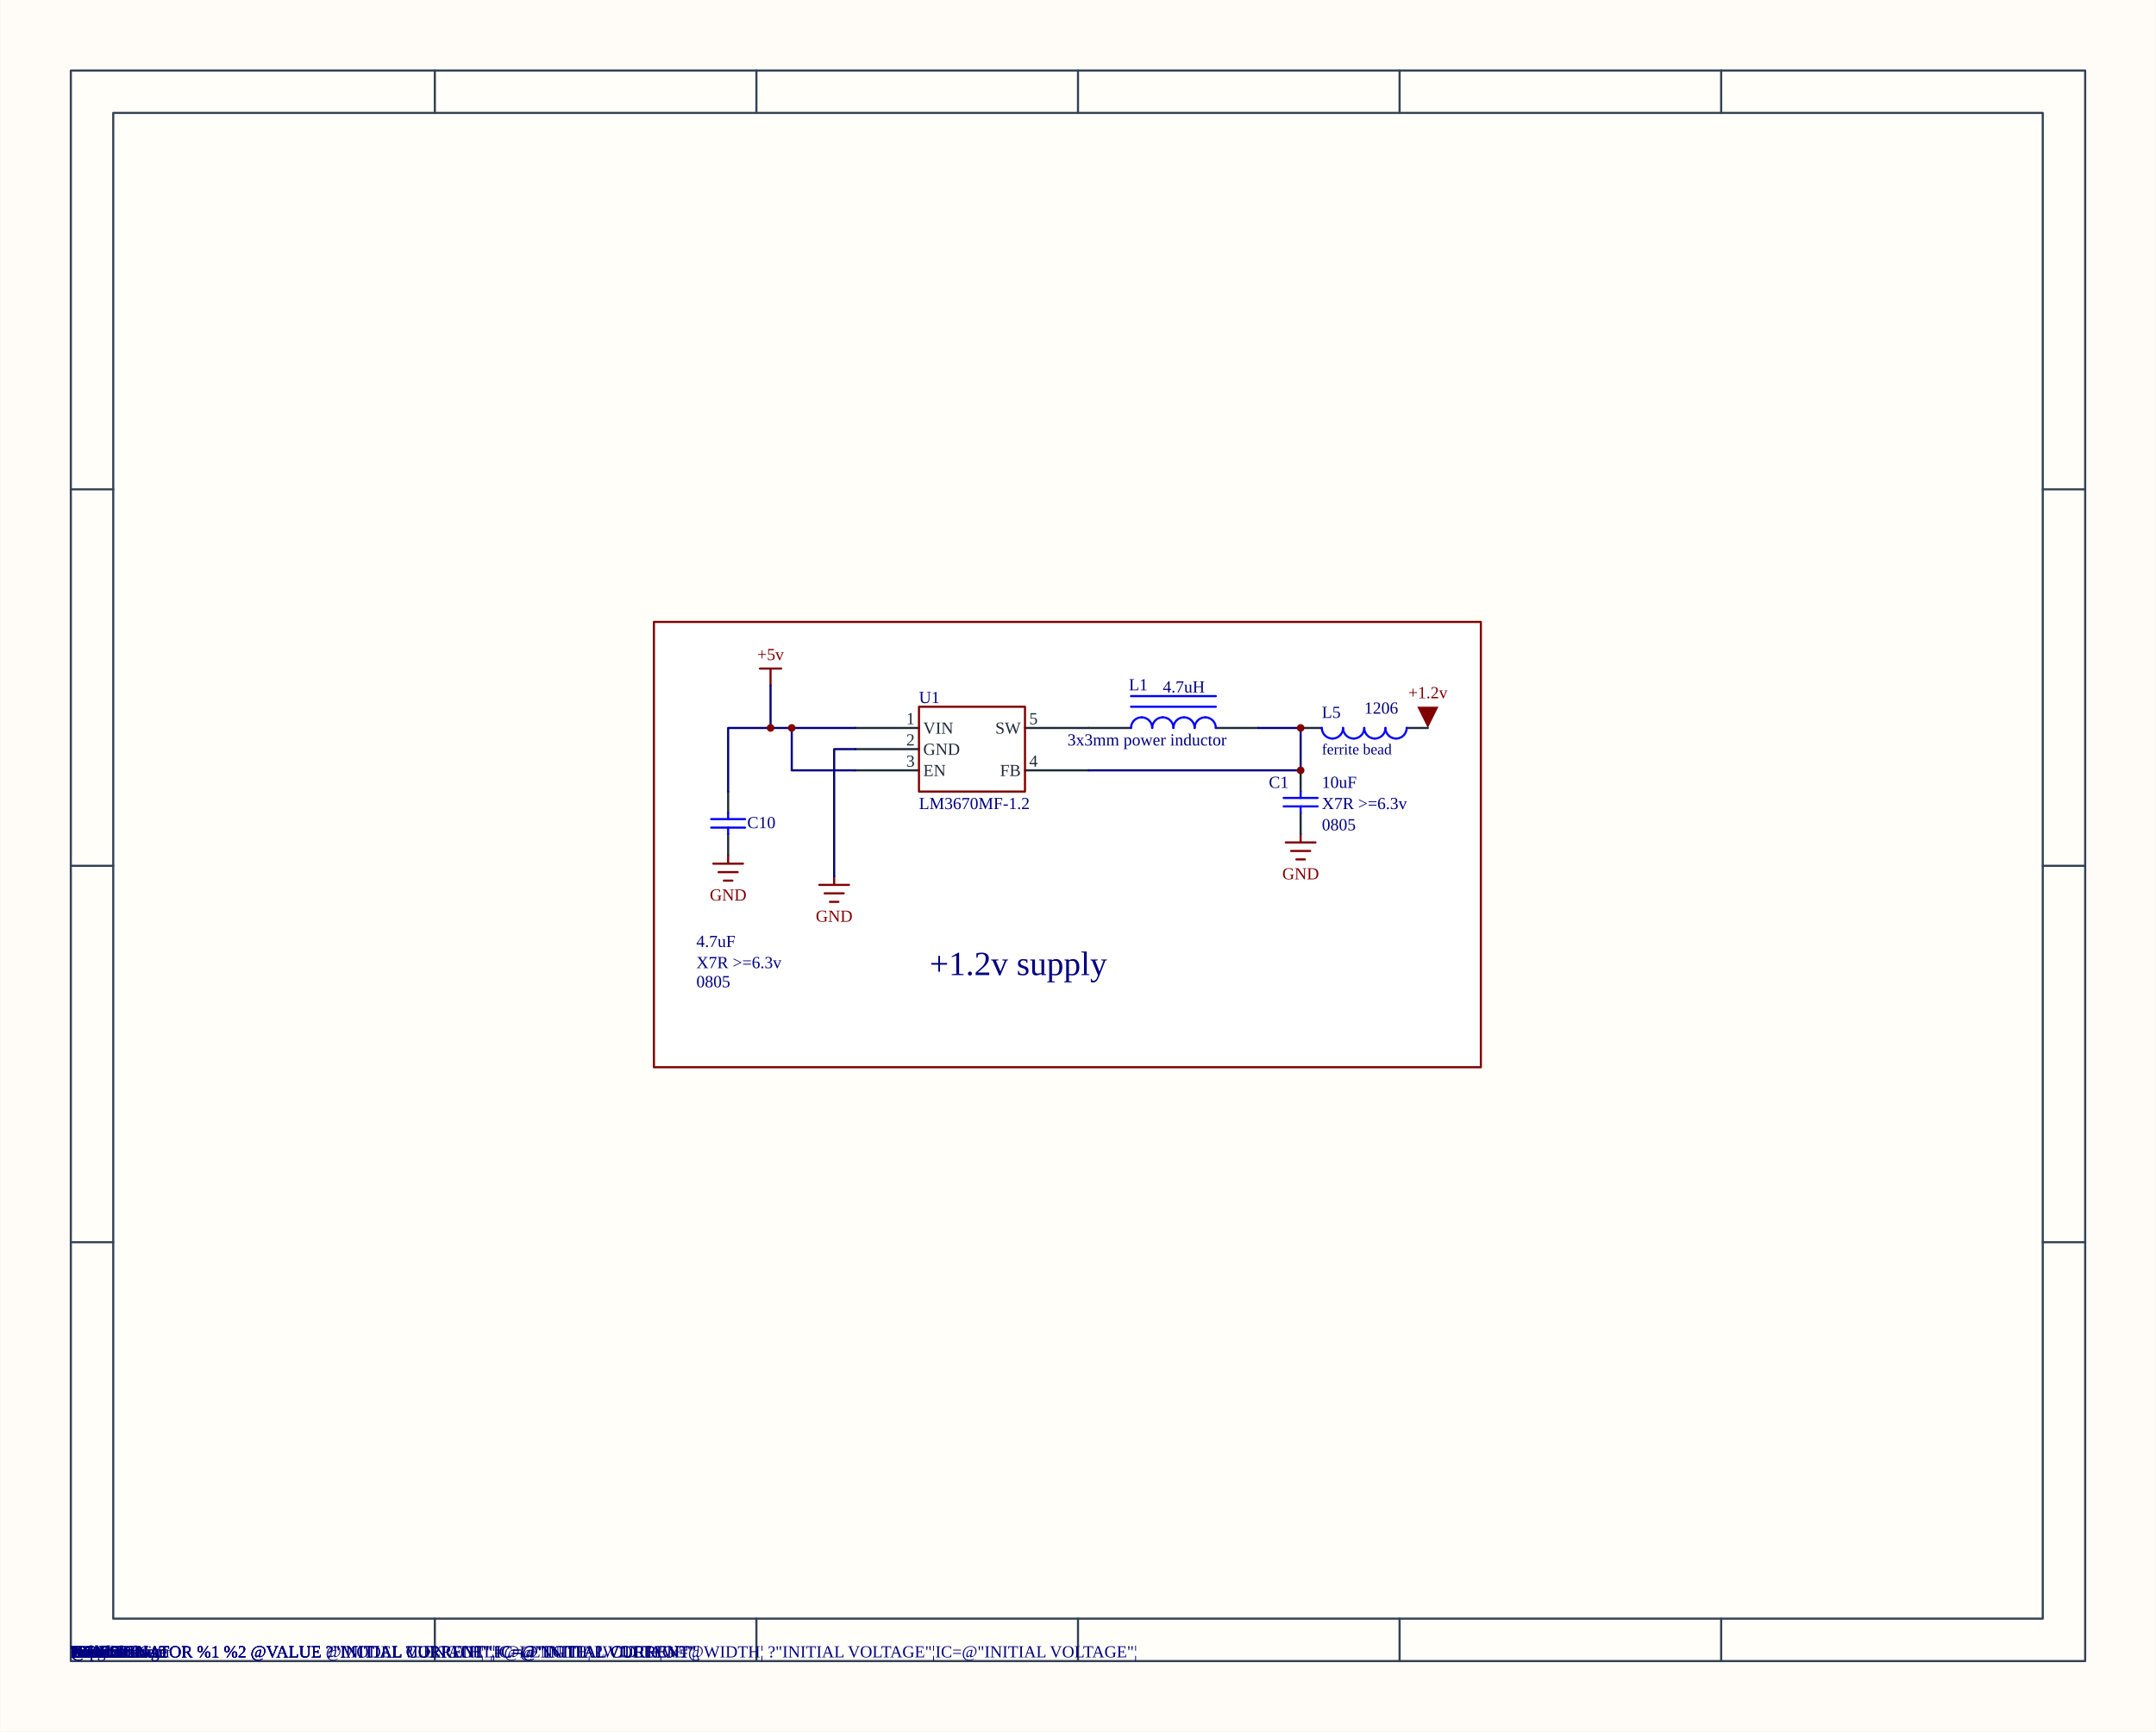
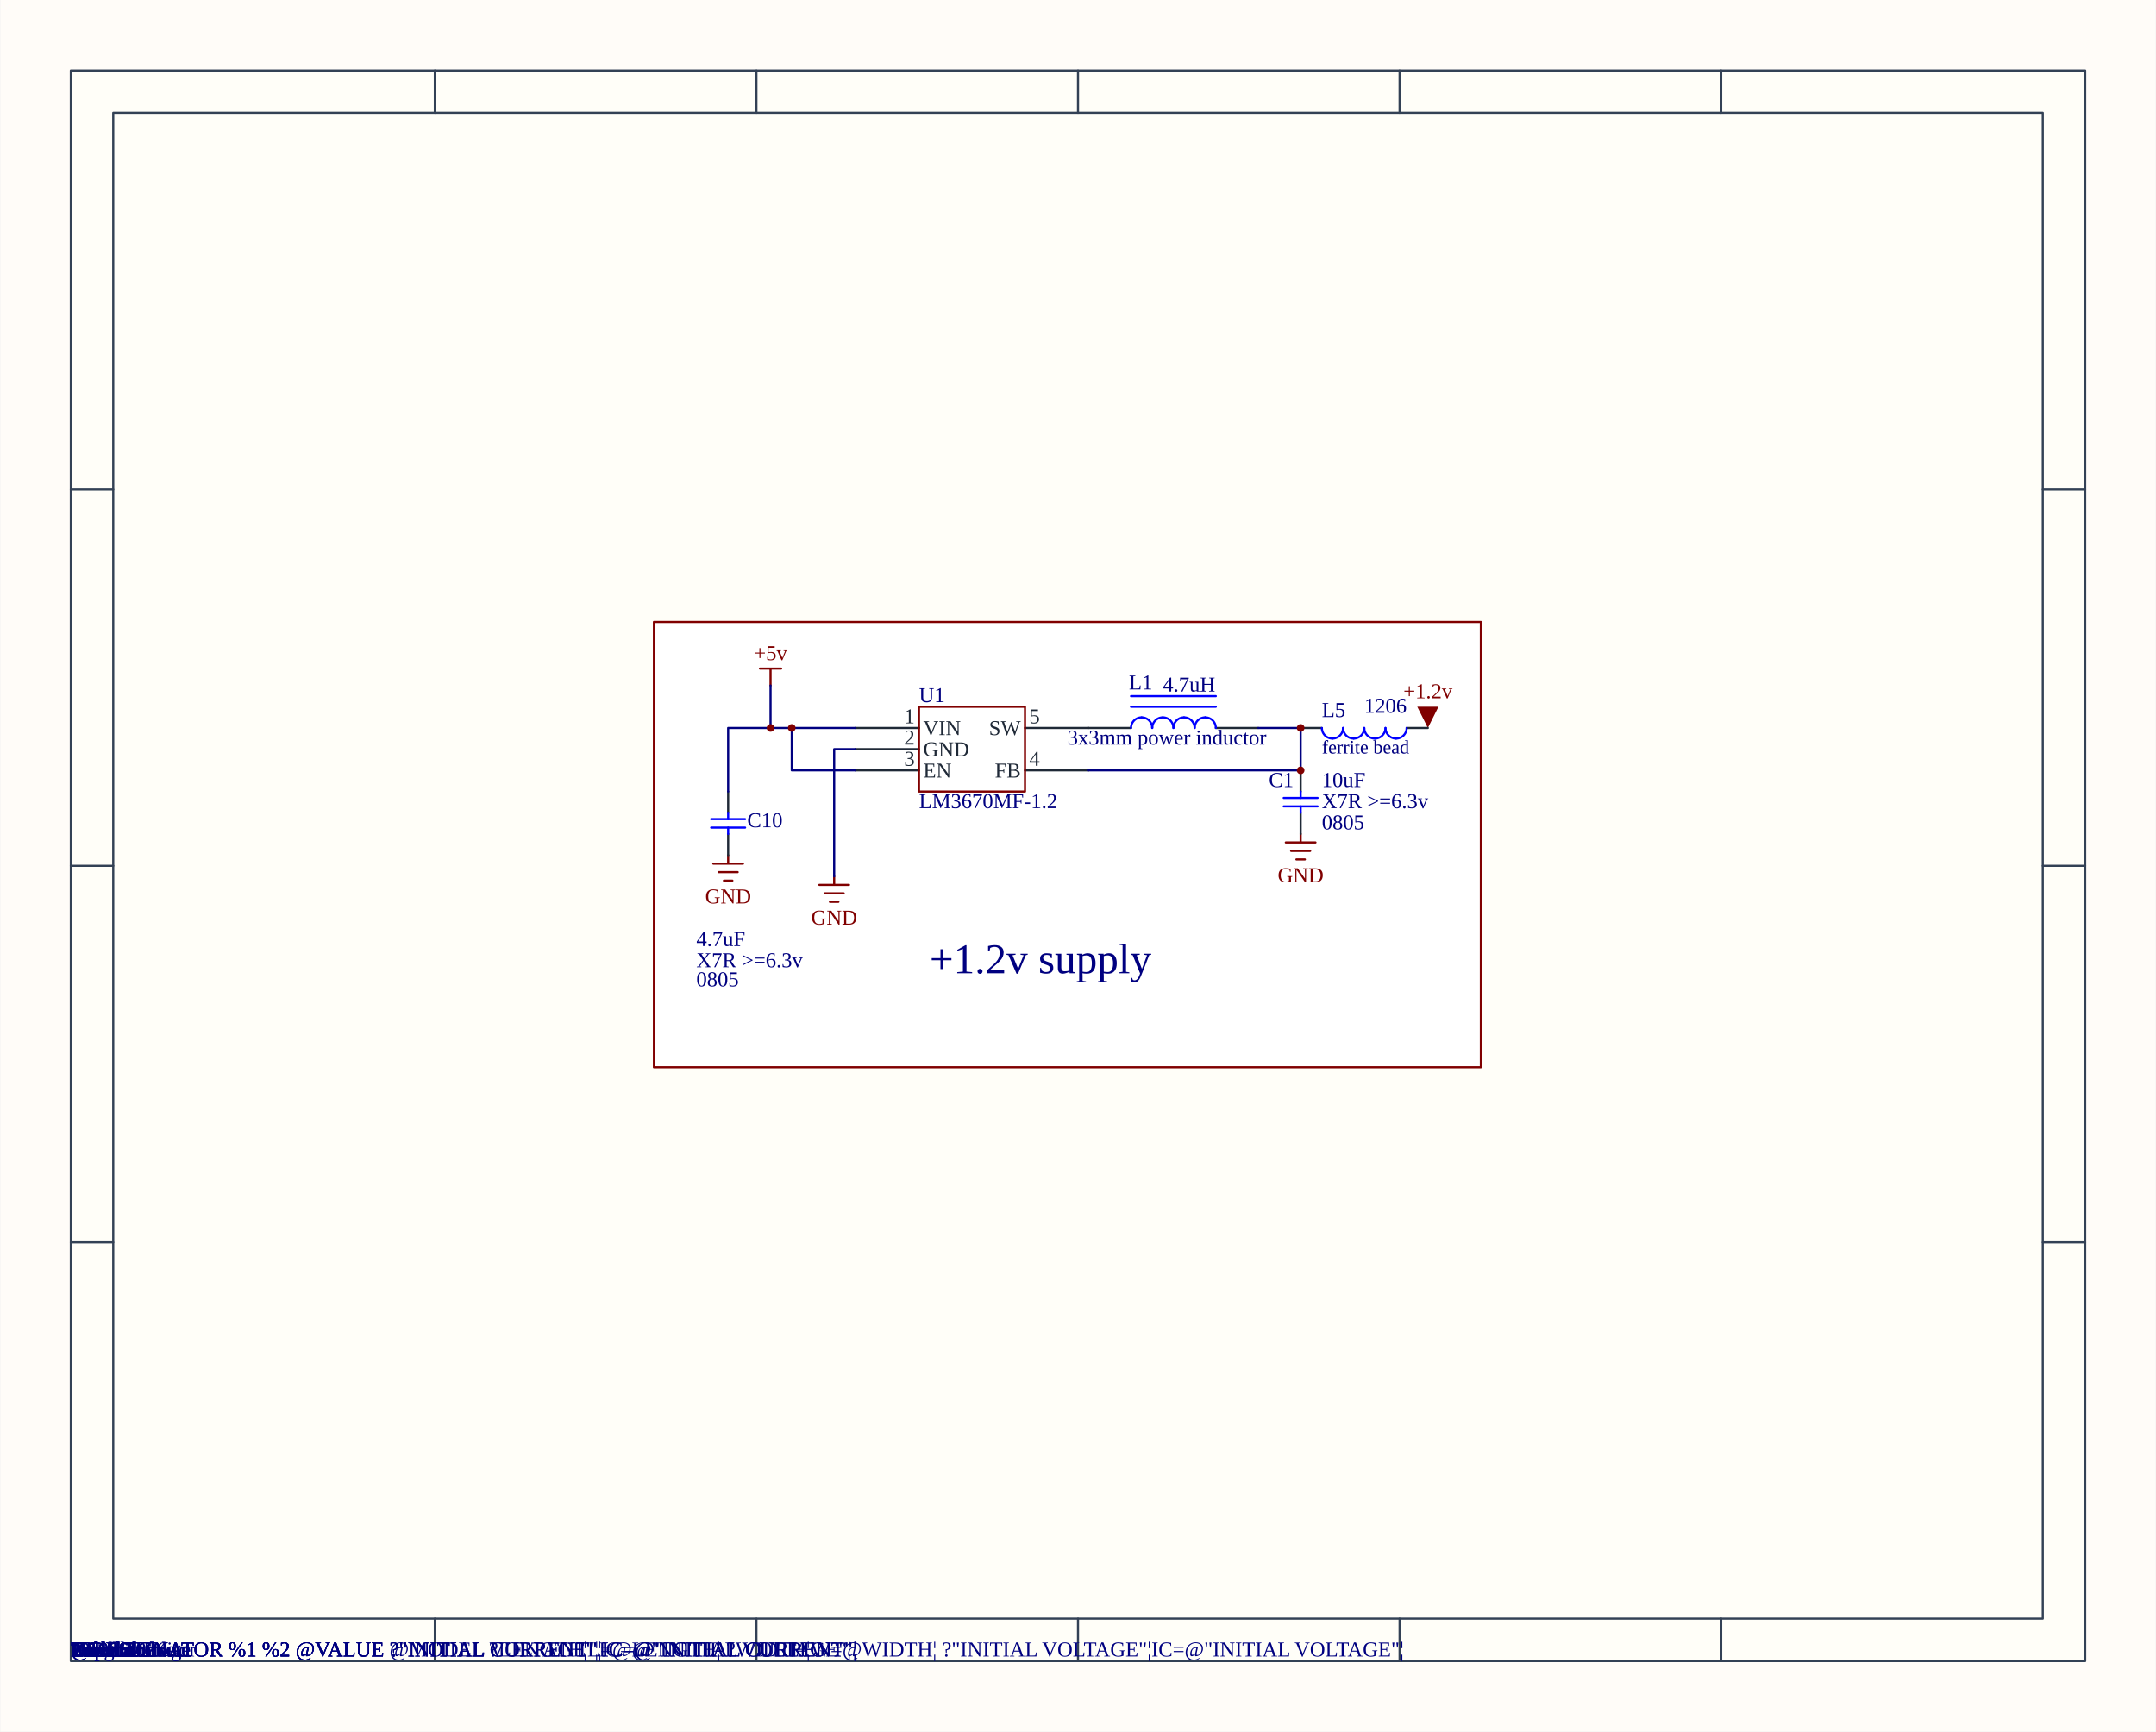
<svg xmlns="http://www.w3.org/2000/svg" width="1000" height="803" viewBox="0 0 1016.5 816.5" role="img" aria-label="Magnetic-core inductor schematic reproduction" class="altium-sheet" data-renderer="altiumts">
  <rect width="100%" height="100%" fill="#fffcf8" />
  <g stroke-linecap="round" stroke-linejoin="round">
    <defs>
      <clipPath id="altium-sheet-paper">
        <rect x="33.25" y="33.25" width="950" height="750" />
      </clipPath>
    </defs>
    <g data-record="SheetBorder" fill="#fffef8" stroke="#334155" stroke-width="1">
      <rect x="33.25" y="33.25" width="950" height="750" />
      <rect x="53.25" y="53.25" width="910" height="710" fill="none" />
      <path d="M 204.917 33.25 V 53.25 M 204.917 763.25 V 783.25" />
      <path d="M 356.583 33.25 V 53.25 M 356.583 763.25 V 783.25" />
      <path d="M 508.25 33.25 V 53.25 M 508.25 763.25 V 783.25" />
      <path d="M 659.917 33.25 V 53.25 M 659.917 763.25 V 783.25" />
      <path d="M 811.583 33.25 V 53.25 M 811.583 763.25 V 783.25" />
      <path d="M 33.25 230.75 H 53.25 M 963.25 230.75 H 983.25" />
      <path d="M 33.25 408.25 H 53.25 M 963.25 408.25 H 983.25" />
      <path d="M 33.25 585.75 H 53.25 M 963.25 585.75 H 983.25" />
    </g>
    <g data-sheet-content="true" clip-path="url(#altium-sheet-paper)">
      <rect data-record="14" x="308.25" y="293.25" width="390" height="210" rx="0" fill="#ffffff" stroke="#800000" stroke-width="1" />
      <g data-record="17">
        <path d="M 673.25 343.25 L 668.25 333.25 L 678.25 333.25 Z" fill="#800000" />
-         <text x="673.25" y="329.25" text-anchor="middle" dominant-baseline="auto" fill="#800000" font-family="Times New Roman" font-size="8" font-style="normal" font-weight="normal" text-decoration="none">+1.2v</text>
+         <text x="673.25" y="329.25" text-anchor="middle" dominant-baseline="auto" fill="#800000" font-family="Times New Roman" font-size="10" font-style="normal" font-weight="normal" text-decoration="none">+1.2v</text>
      </g>
      <g data-record="17">
        <path d="M 613.25 393.25 L 613.25 397.25 M 620.25 397.25 L 606.25 397.25 M 617.75 401.25 L 608.75 401.25 M 615.25 405.25 L 611.25 405.25" fill="none" stroke="#800000" stroke-width="1" />
-         <text x="613.25" y="409.25" text-anchor="middle" dominant-baseline="hanging" fill="#800000" font-family="Times New Roman" font-size="8" font-style="normal" font-weight="normal" text-decoration="none">GND</text>
+         <text x="613.25" y="409.25" text-anchor="middle" dominant-baseline="hanging" fill="#800000" font-family="Times New Roman" font-size="10" font-style="normal" font-weight="normal" text-decoration="none">GND</text>
      </g>
      <g data-record="17">
        <path d="M 393.25 413.25 L 393.25 417.25 M 400.25 417.25 L 386.25 417.25 M 397.75 421.25 L 388.75 421.25 M 395.25 425.25 L 391.25 425.25" fill="none" stroke="#800000" stroke-width="1" />
-         <text x="393.25" y="429.25" text-anchor="middle" dominant-baseline="hanging" fill="#800000" font-family="Times New Roman" font-size="8" font-style="normal" font-weight="normal" text-decoration="none">GND</text>
+         <text x="393.25" y="429.25" text-anchor="middle" dominant-baseline="hanging" fill="#800000" font-family="Times New Roman" font-size="10" font-style="normal" font-weight="normal" text-decoration="none">GND</text>
      </g>
      <g data-record="2">
        <line x1="433.25" y1="343.25" x2="403.25" y2="343.25" stroke="#1f2937" stroke-width="1" />
-         <text x="0" y="0" fill="#1f2937" font-family="Times New Roman" font-size="8" font-style="normal" font-weight="normal" text-decoration="none" text-anchor="end" dominant-baseline="text-after-edge" transform="translate(431.25 343.25) rotate(0)">1</text>
-         <text x="0" y="0" fill="#1f2937" font-family="Times New Roman" font-size="8" font-style="normal" font-weight="normal" text-decoration="none" text-anchor="start" dominant-baseline="central" transform="translate(435.25 343.25) rotate(0)">VIN</text>
+         <text x="0" y="0" fill="#1f2937" font-family="Times New Roman" font-size="10" font-style="normal" font-weight="normal" text-decoration="none" text-anchor="end" dominant-baseline="text-after-edge" transform="translate(431.25 343.25) rotate(0)">1</text>
+         <text x="0" y="0" fill="#1f2937" font-family="Times New Roman" font-size="10" font-style="normal" font-weight="normal" text-decoration="none" text-anchor="start" dominant-baseline="central" transform="translate(435.25 343.25) rotate(0)">VIN</text>
      </g>
      <g data-record="2">
        <line x1="433.25" y1="353.25" x2="403.25" y2="353.25" stroke="#1f2937" stroke-width="1" />
-         <text x="0" y="0" fill="#1f2937" font-family="Times New Roman" font-size="8" font-style="normal" font-weight="normal" text-decoration="none" text-anchor="end" dominant-baseline="text-after-edge" transform="translate(431.25 353.25) rotate(0)">2</text>
-         <text x="0" y="0" fill="#1f2937" font-family="Times New Roman" font-size="8" font-style="normal" font-weight="normal" text-decoration="none" text-anchor="start" dominant-baseline="central" transform="translate(435.25 353.25) rotate(0)">GND</text>
+         <text x="0" y="0" fill="#1f2937" font-family="Times New Roman" font-size="10" font-style="normal" font-weight="normal" text-decoration="none" text-anchor="end" dominant-baseline="text-after-edge" transform="translate(431.25 353.25) rotate(0)">2</text>
+         <text x="0" y="0" fill="#1f2937" font-family="Times New Roman" font-size="10" font-style="normal" font-weight="normal" text-decoration="none" text-anchor="start" dominant-baseline="central" transform="translate(435.25 353.25) rotate(0)">GND</text>
      </g>
      <g data-record="2">
        <line x1="433.25" y1="363.25" x2="403.25" y2="363.25" stroke="#1f2937" stroke-width="1" />
-         <text x="0" y="0" fill="#1f2937" font-family="Times New Roman" font-size="8" font-style="normal" font-weight="normal" text-decoration="none" text-anchor="end" dominant-baseline="text-after-edge" transform="translate(431.25 363.25) rotate(0)">3</text>
-         <text x="0" y="0" fill="#1f2937" font-family="Times New Roman" font-size="8" font-style="normal" font-weight="normal" text-decoration="none" text-anchor="start" dominant-baseline="central" transform="translate(435.25 363.25) rotate(0)">EN</text>
+         <text x="0" y="0" fill="#1f2937" font-family="Times New Roman" font-size="10" font-style="normal" font-weight="normal" text-decoration="none" text-anchor="end" dominant-baseline="text-after-edge" transform="translate(431.25 363.25) rotate(0)">3</text>
+         <text x="0" y="0" fill="#1f2937" font-family="Times New Roman" font-size="10" font-style="normal" font-weight="normal" text-decoration="none" text-anchor="start" dominant-baseline="central" transform="translate(435.25 363.25) rotate(0)">EN</text>
      </g>
      <g data-record="2">
        <line x1="483.25" y1="363.25" x2="513.25" y2="363.25" stroke="#1f2937" stroke-width="1" />
-         <text x="0" y="0" fill="#1f2937" font-family="Times New Roman" font-size="8" font-style="normal" font-weight="normal" text-decoration="none" text-anchor="start" dominant-baseline="text-after-edge" transform="translate(485.25 363.25) rotate(0)">4</text>
-         <text x="0" y="0" fill="#1f2937" font-family="Times New Roman" font-size="8" font-style="normal" font-weight="normal" text-decoration="none" text-anchor="end" dominant-baseline="central" transform="translate(481.25 363.25) rotate(0)">FB</text>
+         <text x="0" y="0" fill="#1f2937" font-family="Times New Roman" font-size="10" font-style="normal" font-weight="normal" text-decoration="none" text-anchor="start" dominant-baseline="text-after-edge" transform="translate(485.25 363.25) rotate(0)">4</text>
+         <text x="0" y="0" fill="#1f2937" font-family="Times New Roman" font-size="10" font-style="normal" font-weight="normal" text-decoration="none" text-anchor="end" dominant-baseline="central" transform="translate(481.25 363.25) rotate(0)">FB</text>
      </g>
      <g data-record="2">
        <line x1="483.25" y1="343.25" x2="513.25" y2="343.25" stroke="#1f2937" stroke-width="1" />
-         <text x="0" y="0" fill="#1f2937" font-family="Times New Roman" font-size="8" font-style="normal" font-weight="normal" text-decoration="none" text-anchor="start" dominant-baseline="text-after-edge" transform="translate(485.25 343.25) rotate(0)">5</text>
-         <text x="0" y="0" fill="#1f2937" font-family="Times New Roman" font-size="8" font-style="normal" font-weight="normal" text-decoration="none" text-anchor="end" dominant-baseline="central" transform="translate(481.25 343.25) rotate(0)">SW</text>
+         <text x="0" y="0" fill="#1f2937" font-family="Times New Roman" font-size="10" font-style="normal" font-weight="normal" text-decoration="none" text-anchor="start" dominant-baseline="text-after-edge" transform="translate(485.25 343.25) rotate(0)">5</text>
+         <text x="0" y="0" fill="#1f2937" font-family="Times New Roman" font-size="10" font-style="normal" font-weight="normal" text-decoration="none" text-anchor="end" dominant-baseline="central" transform="translate(481.25 343.25) rotate(0)">SW</text>
      </g>
      <rect data-record="14" x="433.25" y="333.25" width="50" height="40" rx="0" fill="none" stroke="#800000" stroke-width="1" />
-       <text data-record="41" x="0" y="0" fill="#000080" font-family="Times New Roman" font-size="8" font-style="normal" font-weight="normal" text-decoration="none" text-anchor="start" dominant-baseline="text-after-edge" transform="translate(433.25 383.25) rotate(0)">LM3670MF-1.2</text>
-       <text data-record="34" x="0" y="0" fill="#000080" font-family="Times New Roman" font-size="8" font-style="normal" font-weight="normal" text-decoration="none" text-anchor="start" dominant-baseline="text-after-edge" transform="translate(433.25 333.25) rotate(0)">U1</text>
-       <text data-record="41" x="0" y="0" fill="#000080" font-family="Times New Roman" font-size="8" font-style="normal" font-weight="normal" text-decoration="none" text-anchor="start" dominant-baseline="text-after-edge" transform="translate(33.25 783.25) rotate(0)">IC</text>
-       <text data-record="41" x="0" y="0" fill="#000080" font-family="Times New Roman" font-size="8" font-style="normal" font-weight="normal" text-decoration="none" text-anchor="start" dominant-baseline="text-after-edge" transform="translate(33.25 783.25) rotate(0)">HC</text>
+       <text data-record="41" x="0" y="0" fill="#000080" font-family="Times New Roman" font-size="10" font-style="normal" font-weight="normal" text-decoration="none" text-anchor="start" dominant-baseline="text-after-edge" transform="translate(433.25 383.25) rotate(0)">LM3670MF-1.2</text>
+       <text data-record="34" x="0" y="0" fill="#000080" font-family="Times New Roman" font-size="10" font-style="normal" font-weight="normal" text-decoration="none" text-anchor="start" dominant-baseline="text-after-edge" transform="translate(433.25 333.25) rotate(0)">U1</text>
+       <text data-record="41" x="0" y="0" fill="#000080" font-family="Times New Roman" font-size="10" font-style="normal" font-weight="normal" text-decoration="none" text-anchor="start" dominant-baseline="text-after-edge" transform="translate(33.25 783.25) rotate(0)">IC</text>
+       <text data-record="41" x="0" y="0" fill="#000080" font-family="Times New Roman" font-size="10" font-style="normal" font-weight="normal" text-decoration="none" text-anchor="start" dominant-baseline="text-after-edge" transform="translate(33.25 783.25) rotate(0)">HC</text>
      <g data-record="17">
        <path d="M 343.25 403.25 L 343.25 407.25 M 350.25 407.25 L 336.25 407.25 M 347.75 411.25 L 338.75 411.25 M 345.25 415.25 L 341.25 415.25" fill="none" stroke="#800000" stroke-width="1" />
-         <text x="343.25" y="419.25" text-anchor="middle" dominant-baseline="hanging" fill="#800000" font-family="Times New Roman" font-size="8" font-style="normal" font-weight="normal" text-decoration="none">GND</text>
+         <text x="343.25" y="419.25" text-anchor="middle" dominant-baseline="hanging" fill="#800000" font-family="Times New Roman" font-size="10" font-style="normal" font-weight="normal" text-decoration="none">GND</text>
      </g>
      <g data-record="2">
        <line x1="533.25" y1="343.25" x2="513.25" y2="343.25" stroke="#1f2937" stroke-width="1" />
      </g>
      <g data-record="2">
        <line x1="573.25" y1="343.25" x2="593.25" y2="343.25" stroke="#1f2937" stroke-width="1" />
      </g>
      <line data-record="13" x1="533.25" y1="333.25" x2="573.25" y2="333.25" stroke="#0000ff" stroke-width="1" />
      <line data-record="13" x1="573.25" y1="328.25" x2="533.25" y2="328.25" stroke="#0000ff" stroke-width="1" />
      <polyline data-record="12" points="538.25,338.25 537.597,338.293 536.956,338.42 536.337,338.631 535.75,338.92 535.206,339.283 534.715,339.714 534.283,340.206 533.92,340.75 533.631,341.337 533.42,341.956 533.293,342.597 533.25,343.25" fill="none" stroke="#0000ff" stroke-width="1" />
      <polyline data-record="12" points="543.25,343.25 543.207,342.597 543.08,341.956 542.869,341.337 542.58,340.75 542.217,340.206 541.785,339.714 541.294,339.283 540.75,338.92 540.163,338.631 539.544,338.42 538.903,338.293 538.25,338.25" fill="none" stroke="#0000ff" stroke-width="1" />
      <polyline data-record="12" points="548.25,338.25 547.597,338.293 546.956,338.42 546.337,338.631 545.75,338.92 545.206,339.283 544.715,339.714 544.283,340.206 543.92,340.75 543.631,341.337 543.42,341.956 543.293,342.597 543.25,343.25" fill="none" stroke="#0000ff" stroke-width="1" />
      <polyline data-record="12" points="553.25,343.25 553.207,342.597 553.08,341.956 552.869,341.337 552.58,340.75 552.217,340.206 551.785,339.714 551.294,339.283 550.75,338.92 550.163,338.631 549.544,338.42 548.903,338.293 548.25,338.25" fill="none" stroke="#0000ff" stroke-width="1" />
      <polyline data-record="12" points="558.25,338.25 557.597,338.293 556.956,338.42 556.337,338.631 555.75,338.92 555.206,339.283 554.715,339.714 554.283,340.206 553.92,340.75 553.631,341.337 553.42,341.956 553.293,342.597 553.25,343.25" fill="none" stroke="#0000ff" stroke-width="1" />
      <polyline data-record="12" points="563.25,343.25 563.207,342.597 563.08,341.956 562.869,341.337 562.58,340.75 562.217,340.206 561.785,339.714 561.294,339.283 560.75,338.92 560.163,338.631 559.544,338.42 558.903,338.293 558.25,338.25" fill="none" stroke="#0000ff" stroke-width="1" />
      <polyline data-record="12" points="568.25,338.25 567.597,338.293 566.956,338.42 566.337,338.631 565.75,338.92 565.206,339.283 564.715,339.714 564.283,340.206 563.92,340.75 563.631,341.337 563.42,341.956 563.293,342.597 563.25,343.25" fill="none" stroke="#0000ff" stroke-width="1" />
      <polyline data-record="12" points="573.25,343.25 573.207,342.597 573.08,341.956 572.869,341.337 572.58,340.75 572.217,340.206 571.785,339.714 571.294,339.283 570.75,338.92 570.163,338.631 569.544,338.42 568.903,338.293 568.25,338.25" fill="none" stroke="#0000ff" stroke-width="1" />
-       <text data-record="41" x="0" y="0" fill="#000080" font-family="Times New Roman" font-size="8" font-style="normal" font-weight="normal" text-decoration="none" text-anchor="start" dominant-baseline="text-after-edge" transform="translate(548.25 328.25) rotate(0)">4.7uH</text>
-       <text data-record="34" x="0" y="0" fill="#000080" font-family="Times New Roman" font-size="8" font-style="normal" font-weight="normal" text-decoration="none" text-anchor="start" dominant-baseline="text-after-edge" transform="translate(532.25 327.25) rotate(0)">L1</text>
-       <text data-record="41" x="0" y="0" fill="#000080" font-family="Times New Roman" font-size="8" font-style="normal" font-weight="normal" text-decoration="none" text-anchor="start" dominant-baseline="text-after-edge" transform="translate(503.25 353.25) rotate(0)">3x3mm power inductor</text>
-       <text data-record="41" x="0" y="0" fill="#000080" font-family="Times New Roman" font-size="8" font-style="normal" font-weight="normal" text-decoration="none" text-anchor="start" dominant-baseline="text-after-edge" transform="translate(33.25 783.25) rotate(0)">L</text>
-       <text data-record="41" x="0" y="0" fill="#000080" font-family="Times New Roman" font-size="8" font-style="normal" font-weight="normal" text-decoration="none" text-anchor="start" dominant-baseline="text-after-edge" transform="translate(33.25 783.25) rotate(0)">@DESIGNATOR %1 %2 @VALUE ?"INITIAL CURRENT"¦IC=@"INITIAL CURRENT"¦</text>
-       <text data-record="41" x="0" y="0" fill="#000080" font-family="Times New Roman" font-size="8" font-style="normal" font-weight="normal" text-decoration="none" text-anchor="start" dominant-baseline="text-after-edge" transform="translate(33.25 783.25) rotate(0)">Kind</text>
-       <text data-record="41" x="0" y="0" fill="#000080" font-family="Times New Roman" font-size="8" font-style="normal" font-weight="normal" text-decoration="none" text-anchor="start" dominant-baseline="text-after-edge" transform="translate(33.25 783.25) rotate(0)">Inductor</text>
-       <text data-record="41" x="0" y="0" fill="#000080" font-family="Times New Roman" font-size="8" font-style="normal" font-weight="normal" text-decoration="none" text-anchor="start" dominant-baseline="text-after-edge" transform="translate(33.25 783.25) rotate(0)">Initial Current</text>
-       <text data-record="41" x="0" y="0" fill="#000080" font-family="Times New Roman" font-size="8" font-style="normal" font-weight="normal" text-decoration="none" text-anchor="start" dominant-baseline="text-after-edge" transform="translate(33.25 783.25) rotate(0)">Inductor</text>
-       <text data-record="41" x="0" y="0" fill="#000080" font-family="Times New Roman" font-size="8" font-style="normal" font-weight="normal" text-decoration="none" text-anchor="start" dominant-baseline="text-after-edge" transform="translate(33.25 783.25) rotate(0)">Tech</text>
+       <text data-record="41" x="0" y="0" fill="#000080" font-family="Times New Roman" font-size="10" font-style="normal" font-weight="normal" text-decoration="none" text-anchor="start" dominant-baseline="text-after-edge" transform="translate(548.25 328.25) rotate(0)">4.7uH</text>
+       <text data-record="34" x="0" y="0" fill="#000080" font-family="Times New Roman" font-size="10" font-style="normal" font-weight="normal" text-decoration="none" text-anchor="start" dominant-baseline="text-after-edge" transform="translate(532.25 327.25) rotate(0)">L1</text>
+       <text data-record="41" x="0" y="0" fill="#000080" font-family="Times New Roman" font-size="10" font-style="normal" font-weight="normal" text-decoration="none" text-anchor="start" dominant-baseline="text-after-edge" transform="translate(503.25 353.25) rotate(0)">3x3mm power inductor</text>
+       <text data-record="41" x="0" y="0" fill="#000080" font-family="Times New Roman" font-size="10" font-style="normal" font-weight="normal" text-decoration="none" text-anchor="start" dominant-baseline="text-after-edge" transform="translate(33.25 783.25) rotate(0)">L</text>
+       <text data-record="41" x="0" y="0" fill="#000080" font-family="Times New Roman" font-size="10" font-style="normal" font-weight="normal" text-decoration="none" text-anchor="start" dominant-baseline="text-after-edge" transform="translate(33.25 783.25) rotate(0)">@DESIGNATOR %1 %2 @VALUE ?"INITIAL CURRENT"¦IC=@"INITIAL CURRENT"¦</text>
+       <text data-record="41" x="0" y="0" fill="#000080" font-family="Times New Roman" font-size="10" font-style="normal" font-weight="normal" text-decoration="none" text-anchor="start" dominant-baseline="text-after-edge" transform="translate(33.25 783.25) rotate(0)">Kind</text>
+       <text data-record="41" x="0" y="0" fill="#000080" font-family="Times New Roman" font-size="10" font-style="normal" font-weight="normal" text-decoration="none" text-anchor="start" dominant-baseline="text-after-edge" transform="translate(33.25 783.25) rotate(0)">Inductor</text>
+       <text data-record="41" x="0" y="0" fill="#000080" font-family="Times New Roman" font-size="10" font-style="normal" font-weight="normal" text-decoration="none" text-anchor="start" dominant-baseline="text-after-edge" transform="translate(33.25 783.25) rotate(0)">Initial Current</text>
+       <text data-record="41" x="0" y="0" fill="#000080" font-family="Times New Roman" font-size="10" font-style="normal" font-weight="normal" text-decoration="none" text-anchor="start" dominant-baseline="text-after-edge" transform="translate(33.25 783.25) rotate(0)">Inductor</text>
+       <text data-record="41" x="0" y="0" fill="#000080" font-family="Times New Roman" font-size="10" font-style="normal" font-weight="normal" text-decoration="none" text-anchor="start" dominant-baseline="text-after-edge" transform="translate(33.25 783.25) rotate(0)">Tech</text>
      <g data-record="17">
        <path d="M 363.25 323.25 L 363.25 315.25 M 358.25 315.25 L 368.25 315.25" fill="none" stroke="#800000" stroke-width="1" />
-         <text x="363.25" y="311.25" text-anchor="middle" dominant-baseline="auto" fill="#800000" font-family="Times New Roman" font-size="8" font-style="normal" font-weight="normal" text-decoration="none">+5v</text>
+         <text x="363.25" y="311.25" text-anchor="middle" dominant-baseline="auto" fill="#800000" font-family="Times New Roman" font-size="10" font-style="normal" font-weight="normal" text-decoration="none">+5v</text>
      </g>
      <g data-record="2">
        <line x1="613.25" y1="383.25" x2="613.25" y2="393.25" stroke="#1f2937" stroke-width="1" />
      </g>
      <g data-record="2">
        <line x1="613.25" y1="373.25" x2="613.25" y2="363.25" stroke="#1f2937" stroke-width="1" />
      </g>
      <line data-record="13" x1="605.25" y1="376.25" x2="621.25" y2="376.25" stroke="#0000ff" stroke-width="1" />
      <line data-record="13" x1="621.25" y1="380.25" x2="605.25" y2="380.25" stroke="#0000ff" stroke-width="1" />
      <polyline data-record="6" points="613.25,383.25 613.25,380.25" fill="none" stroke="#0000ff" stroke-width="1" />
      <polyline data-record="6" points="613.25,373.25 613.25,376.25" fill="none" stroke="#0000ff" stroke-width="1" />
-       <text data-record="41" x="0" y="0" fill="#000080" font-family="Times New Roman" font-size="8" font-style="normal" font-weight="normal" text-decoration="none" text-anchor="start" dominant-baseline="text-after-edge" transform="translate(623.25 393.25) rotate(0)">0805</text>
-       <text data-record="41" x="0" y="0" fill="#000080" font-family="Times New Roman" font-size="8" font-style="normal" font-weight="normal" text-decoration="none" text-anchor="start" dominant-baseline="text-after-edge" transform="translate(623.25 373.25) rotate(0)">10uF</text>
-       <text data-record="41" x="0" y="0" fill="#000080" font-family="Times New Roman" font-size="8" font-style="normal" font-weight="normal" text-decoration="none" text-anchor="start" dominant-baseline="text-after-edge" transform="translate(623.25 383.25) rotate(0)">X7R &gt;=6.3v</text>
-       <text data-record="34" x="0" y="0" fill="#000080" font-family="Times New Roman" font-size="8" font-style="normal" font-weight="normal" text-decoration="none" text-anchor="start" dominant-baseline="text-after-edge" transform="translate(598.25 373.25) rotate(0)">C1</text>
-       <text data-record="41" x="0" y="0" fill="#000080" font-family="Times New Roman" font-size="8" font-style="normal" font-weight="normal" text-decoration="none" text-anchor="start" dominant-baseline="text-after-edge" transform="translate(33.25 783.25) rotate(0)">23/06/2006</text>
-       <text data-record="41" x="0" y="0" fill="#000080" font-family="Times New Roman" font-size="8" font-style="normal" font-weight="normal" text-decoration="none" text-anchor="start" dominant-baseline="text-after-edge" transform="translate(33.25 783.25) rotate(0)">C</text>
-       <text data-record="41" x="0" y="0" fill="#000080" font-family="Times New Roman" font-size="8" font-style="normal" font-weight="normal" text-decoration="none" text-anchor="start" dominant-baseline="text-after-edge" transform="translate(33.25 783.25) rotate(0)">@DESIGNATOR %1 %2 @VALUE @MODEL ?LENGTH¦L=@LENGTH¦ ?WIDTH¦W=@WIDTH¦ ?"INITIAL VOLTAGE"¦IC=@"INITIAL VOLTAGE"¦</text>
-       <text data-record="41" x="0" y="0" fill="#000080" font-family="Times New Roman" font-size="8" font-style="normal" font-weight="normal" text-decoration="none" text-anchor="start" dominant-baseline="text-after-edge" transform="translate(33.25 783.25) rotate(0)">General</text>
-       <text data-record="41" x="0" y="0" fill="#000080" font-family="Times New Roman" font-size="8" font-style="normal" font-weight="normal" text-decoration="none" text-anchor="start" dominant-baseline="text-after-edge" transform="translate(33.25 783.25) rotate(0)">Generic Editor</text>
-       <text data-record="41" x="0" y="0" fill="#000080" font-family="Times New Roman" font-size="8" font-style="normal" font-weight="normal" text-decoration="none" text-anchor="start" dominant-baseline="text-after-edge" transform="translate(33.25 783.25) rotate(0)">Length</text>
-       <text data-record="41" x="0" y="0" fill="#000080" font-family="Times New Roman" font-size="8" font-style="normal" font-weight="normal" text-decoration="none" text-anchor="start" dominant-baseline="text-after-edge" transform="translate(33.25 783.25) rotate(0)">Width</text>
-       <text data-record="41" x="0" y="0" fill="#000080" font-family="Times New Roman" font-size="8" font-style="normal" font-weight="normal" text-decoration="none" text-anchor="start" dominant-baseline="text-after-edge" transform="translate(33.25 783.25) rotate(0)">Initial Voltage</text>
-       <text data-record="41" x="0" y="0" fill="#000080" font-family="Times New Roman" font-size="8" font-style="normal" font-weight="normal" text-decoration="none" text-anchor="start" dominant-baseline="text-after-edge" transform="translate(33.25 783.25) rotate(0)">Capacitor</text>
-       <text data-record="41" x="0" y="0" fill="#000080" font-family="Times New Roman" font-size="8" font-style="normal" font-weight="normal" text-decoration="none" text-anchor="start" dominant-baseline="text-after-edge" transform="translate(33.25 783.25) rotate(0)">Tech</text>
+       <text data-record="41" x="0" y="0" fill="#000080" font-family="Times New Roman" font-size="10" font-style="normal" font-weight="normal" text-decoration="none" text-anchor="start" dominant-baseline="text-after-edge" transform="translate(623.25 393.25) rotate(0)">0805</text>
+       <text data-record="41" x="0" y="0" fill="#000080" font-family="Times New Roman" font-size="10" font-style="normal" font-weight="normal" text-decoration="none" text-anchor="start" dominant-baseline="text-after-edge" transform="translate(623.25 373.25) rotate(0)">10uF</text>
+       <text data-record="41" x="0" y="0" fill="#000080" font-family="Times New Roman" font-size="10" font-style="normal" font-weight="normal" text-decoration="none" text-anchor="start" dominant-baseline="text-after-edge" transform="translate(623.25 383.25) rotate(0)">X7R &gt;=6.3v</text>
+       <text data-record="34" x="0" y="0" fill="#000080" font-family="Times New Roman" font-size="10" font-style="normal" font-weight="normal" text-decoration="none" text-anchor="start" dominant-baseline="text-after-edge" transform="translate(598.25 373.25) rotate(0)">C1</text>
+       <text data-record="41" x="0" y="0" fill="#000080" font-family="Times New Roman" font-size="10" font-style="normal" font-weight="normal" text-decoration="none" text-anchor="start" dominant-baseline="text-after-edge" transform="translate(33.25 783.25) rotate(0)">23/06/2006</text>
+       <text data-record="41" x="0" y="0" fill="#000080" font-family="Times New Roman" font-size="10" font-style="normal" font-weight="normal" text-decoration="none" text-anchor="start" dominant-baseline="text-after-edge" transform="translate(33.25 783.25) rotate(0)">C</text>
+       <text data-record="41" x="0" y="0" fill="#000080" font-family="Times New Roman" font-size="10" font-style="normal" font-weight="normal" text-decoration="none" text-anchor="start" dominant-baseline="text-after-edge" transform="translate(33.25 783.25) rotate(0)">@DESIGNATOR %1 %2 @VALUE @MODEL ?LENGTH¦L=@LENGTH¦ ?WIDTH¦W=@WIDTH¦ ?"INITIAL VOLTAGE"¦IC=@"INITIAL VOLTAGE"¦</text>
+       <text data-record="41" x="0" y="0" fill="#000080" font-family="Times New Roman" font-size="10" font-style="normal" font-weight="normal" text-decoration="none" text-anchor="start" dominant-baseline="text-after-edge" transform="translate(33.25 783.25) rotate(0)">General</text>
+       <text data-record="41" x="0" y="0" fill="#000080" font-family="Times New Roman" font-size="10" font-style="normal" font-weight="normal" text-decoration="none" text-anchor="start" dominant-baseline="text-after-edge" transform="translate(33.25 783.25) rotate(0)">Generic Editor</text>
+       <text data-record="41" x="0" y="0" fill="#000080" font-family="Times New Roman" font-size="10" font-style="normal" font-weight="normal" text-decoration="none" text-anchor="start" dominant-baseline="text-after-edge" transform="translate(33.25 783.25) rotate(0)">Length</text>
+       <text data-record="41" x="0" y="0" fill="#000080" font-family="Times New Roman" font-size="10" font-style="normal" font-weight="normal" text-decoration="none" text-anchor="start" dominant-baseline="text-after-edge" transform="translate(33.25 783.25) rotate(0)">Width</text>
+       <text data-record="41" x="0" y="0" fill="#000080" font-family="Times New Roman" font-size="10" font-style="normal" font-weight="normal" text-decoration="none" text-anchor="start" dominant-baseline="text-after-edge" transform="translate(33.25 783.25) rotate(0)">Initial Voltage</text>
+       <text data-record="41" x="0" y="0" fill="#000080" font-family="Times New Roman" font-size="10" font-style="normal" font-weight="normal" text-decoration="none" text-anchor="start" dominant-baseline="text-after-edge" transform="translate(33.25 783.25) rotate(0)">Capacitor</text>
+       <text data-record="41" x="0" y="0" fill="#000080" font-family="Times New Roman" font-size="10" font-style="normal" font-weight="normal" text-decoration="none" text-anchor="start" dominant-baseline="text-after-edge" transform="translate(33.25 783.25) rotate(0)">Tech</text>
      <g data-record="2">
        <line x1="343.25" y1="393.25" x2="343.25" y2="403.25" stroke="#1f2937" stroke-width="1" />
      </g>
      <g data-record="2">
        <line x1="343.25" y1="383.25" x2="343.25" y2="373.25" stroke="#1f2937" stroke-width="1" />
      </g>
      <line data-record="13" x1="335.25" y1="386.25" x2="351.25" y2="386.25" stroke="#0000ff" stroke-width="1" />
      <line data-record="13" x1="351.25" y1="390.25" x2="335.25" y2="390.25" stroke="#0000ff" stroke-width="1" />
      <polyline data-record="6" points="343.25,393.25 343.25,390.25" fill="none" stroke="#0000ff" stroke-width="1" />
      <polyline data-record="6" points="343.25,383.25 343.25,386.25" fill="none" stroke="#0000ff" stroke-width="1" />
-       <text data-record="41" x="0" y="0" fill="#000080" font-family="Times New Roman" font-size="8" font-style="normal" font-weight="normal" text-decoration="none" text-anchor="start" dominant-baseline="text-after-edge" transform="translate(328.25 467.25) rotate(0)">0805</text>
-       <text data-record="41" x="0" y="0" fill="#000080" font-family="Times New Roman" font-size="8" font-style="normal" font-weight="normal" text-decoration="none" text-anchor="start" dominant-baseline="text-after-edge" transform="translate(328.25 448.25) rotate(0)">4.7uF</text>
-       <text data-record="41" x="0" y="0" fill="#000080" font-family="Times New Roman" font-size="8" font-style="normal" font-weight="normal" text-decoration="none" text-anchor="start" dominant-baseline="text-after-edge" transform="translate(328.25 458.25) rotate(0)">X7R &gt;=6.3v</text>
-       <text data-record="34" x="0" y="0" fill="#000080" font-family="Times New Roman" font-size="8" font-style="normal" font-weight="normal" text-decoration="none" text-anchor="start" dominant-baseline="text-after-edge" transform="translate(352.25 392.25) rotate(0)">C10</text>
-       <text data-record="41" x="0" y="0" fill="#000080" font-family="Times New Roman" font-size="8" font-style="normal" font-weight="normal" text-decoration="none" text-anchor="start" dominant-baseline="text-after-edge" transform="translate(33.25 783.25) rotate(0)">C</text>
-       <text data-record="41" x="0" y="0" fill="#000080" font-family="Times New Roman" font-size="8" font-style="normal" font-weight="normal" text-decoration="none" text-anchor="start" dominant-baseline="text-after-edge" transform="translate(33.25 783.25) rotate(0)">@DESIGNATOR %1 %2 @VALUE ?"INITIAL VOLTAGE"¦IC=@"INITIAL VOLTAGE"¦</text>
-       <text data-record="41" x="0" y="0" fill="#000080" font-family="Times New Roman" font-size="8" font-style="normal" font-weight="normal" text-decoration="none" text-anchor="start" dominant-baseline="text-after-edge" transform="translate(33.25 783.25) rotate(0)">General</text>
-       <text data-record="41" x="0" y="0" fill="#000080" font-family="Times New Roman" font-size="8" font-style="normal" font-weight="normal" text-decoration="none" text-anchor="start" dominant-baseline="text-after-edge" transform="translate(33.25 783.25) rotate(0)">Capacitor</text>
-       <text data-record="41" x="0" y="0" fill="#000080" font-family="Times New Roman" font-size="8" font-style="normal" font-weight="normal" text-decoration="none" text-anchor="start" dominant-baseline="text-after-edge" transform="translate(33.25 783.25) rotate(0)">Initial Voltage</text>
-       <text data-record="41" x="0" y="0" fill="#000080" font-family="Times New Roman" font-size="8" font-style="normal" font-weight="normal" text-decoration="none" text-anchor="start" dominant-baseline="text-after-edge" transform="translate(33.25 783.25) rotate(0)">Capacitor</text>
-       <text data-record="41" x="0" y="0" fill="#000080" font-family="Times New Roman" font-size="8" font-style="normal" font-weight="normal" text-decoration="none" text-anchor="start" dominant-baseline="text-after-edge" transform="translate(33.25 783.25) rotate(0)">Tech</text>
+       <text data-record="41" x="0" y="0" fill="#000080" font-family="Times New Roman" font-size="10" font-style="normal" font-weight="normal" text-decoration="none" text-anchor="start" dominant-baseline="text-after-edge" transform="translate(328.25 467.25) rotate(0)">0805</text>
+       <text data-record="41" x="0" y="0" fill="#000080" font-family="Times New Roman" font-size="10" font-style="normal" font-weight="normal" text-decoration="none" text-anchor="start" dominant-baseline="text-after-edge" transform="translate(328.25 448.25) rotate(0)">4.7uF</text>
+       <text data-record="41" x="0" y="0" fill="#000080" font-family="Times New Roman" font-size="10" font-style="normal" font-weight="normal" text-decoration="none" text-anchor="start" dominant-baseline="text-after-edge" transform="translate(328.25 458.25) rotate(0)">X7R &gt;=6.3v</text>
+       <text data-record="34" x="0" y="0" fill="#000080" font-family="Times New Roman" font-size="10" font-style="normal" font-weight="normal" text-decoration="none" text-anchor="start" dominant-baseline="text-after-edge" transform="translate(352.25 392.25) rotate(0)">C10</text>
+       <text data-record="41" x="0" y="0" fill="#000080" font-family="Times New Roman" font-size="10" font-style="normal" font-weight="normal" text-decoration="none" text-anchor="start" dominant-baseline="text-after-edge" transform="translate(33.25 783.25) rotate(0)">C</text>
+       <text data-record="41" x="0" y="0" fill="#000080" font-family="Times New Roman" font-size="10" font-style="normal" font-weight="normal" text-decoration="none" text-anchor="start" dominant-baseline="text-after-edge" transform="translate(33.25 783.25) rotate(0)">@DESIGNATOR %1 %2 @VALUE ?"INITIAL VOLTAGE"¦IC=@"INITIAL VOLTAGE"¦</text>
+       <text data-record="41" x="0" y="0" fill="#000080" font-family="Times New Roman" font-size="10" font-style="normal" font-weight="normal" text-decoration="none" text-anchor="start" dominant-baseline="text-after-edge" transform="translate(33.25 783.25) rotate(0)">General</text>
+       <text data-record="41" x="0" y="0" fill="#000080" font-family="Times New Roman" font-size="10" font-style="normal" font-weight="normal" text-decoration="none" text-anchor="start" dominant-baseline="text-after-edge" transform="translate(33.25 783.25) rotate(0)">Capacitor</text>
+       <text data-record="41" x="0" y="0" fill="#000080" font-family="Times New Roman" font-size="10" font-style="normal" font-weight="normal" text-decoration="none" text-anchor="start" dominant-baseline="text-after-edge" transform="translate(33.25 783.25) rotate(0)">Initial Voltage</text>
+       <text data-record="41" x="0" y="0" fill="#000080" font-family="Times New Roman" font-size="10" font-style="normal" font-weight="normal" text-decoration="none" text-anchor="start" dominant-baseline="text-after-edge" transform="translate(33.25 783.25) rotate(0)">Capacitor</text>
+       <text data-record="41" x="0" y="0" fill="#000080" font-family="Times New Roman" font-size="10" font-style="normal" font-weight="normal" text-decoration="none" text-anchor="start" dominant-baseline="text-after-edge" transform="translate(33.25 783.25) rotate(0)">Tech</text>
      <g data-record="2">
        <line x1="663.25" y1="343.25" x2="673.25" y2="343.25" stroke="#1f2937" stroke-width="1" />
      </g>
      <g data-record="2">
        <line x1="623.25" y1="343.25" x2="613.25" y2="343.25" stroke="#1f2937" stroke-width="1" />
      </g>
      <polyline data-record="12" points="658.25,348.25 658.903,348.207 659.544,348.08 660.163,347.869 660.75,347.58 661.294,347.217 661.785,346.786 662.217,346.294 662.58,345.75 662.869,345.163 663.08,344.544 663.207,343.903 663.25,343.25" fill="none" stroke="#0000ff" stroke-width="1" />
      <polyline data-record="12" points="653.25,343.25 653.293,343.903 653.42,344.544 653.631,345.163 653.92,345.75 654.283,346.294 654.715,346.786 655.206,347.217 655.75,347.58 656.337,347.869 656.956,348.08 657.597,348.207 658.25,348.25" fill="none" stroke="#0000ff" stroke-width="1" />
      <polyline data-record="12" points="648.25,348.25 648.903,348.207 649.544,348.08 650.163,347.869 650.75,347.58 651.294,347.217 651.785,346.786 652.217,346.294 652.58,345.75 652.869,345.163 653.08,344.544 653.207,343.903 653.25,343.25" fill="none" stroke="#0000ff" stroke-width="1" />
      <polyline data-record="12" points="643.25,343.25 643.293,343.903 643.42,344.544 643.631,345.163 643.92,345.75 644.283,346.294 644.715,346.786 645.206,347.217 645.75,347.58 646.337,347.869 646.956,348.08 647.597,348.207 648.25,348.25" fill="none" stroke="#0000ff" stroke-width="1" />
      <polyline data-record="12" points="638.25,348.25 638.903,348.207 639.544,348.08 640.163,347.869 640.75,347.58 641.294,347.217 641.785,346.786 642.217,346.294 642.58,345.75 642.869,345.163 643.08,344.544 643.207,343.903 643.25,343.25" fill="none" stroke="#0000ff" stroke-width="1" />
      <polyline data-record="12" points="633.25,343.25 633.293,343.903 633.42,344.544 633.631,345.163 633.92,345.75 634.283,346.294 634.715,346.786 635.206,347.217 635.75,347.58 636.337,347.869 636.956,348.08 637.597,348.207 638.25,348.25" fill="none" stroke="#0000ff" stroke-width="1" />
      <polyline data-record="12" points="628.25,348.25 628.903,348.207 629.544,348.08 630.163,347.869 630.75,347.58 631.294,347.217 631.785,346.786 632.217,346.294 632.58,345.75 632.869,345.163 633.08,344.544 633.207,343.903 633.25,343.25" fill="none" stroke="#0000ff" stroke-width="1" />
      <polyline data-record="12" points="623.25,343.25 623.293,343.903 623.42,344.544 623.631,345.163 623.92,345.75 624.283,346.294 624.715,346.786 625.206,347.217 625.75,347.58 626.337,347.869 626.956,348.08 627.597,348.207 628.25,348.25" fill="none" stroke="#0000ff" stroke-width="1" />
-       <text data-record="41" x="0" y="0" fill="#000080" font-family="Times New Roman" font-size="8" font-style="normal" font-weight="normal" text-decoration="none" text-anchor="start" dominant-baseline="text-after-edge" transform="translate(643.25 338.25) rotate(0)">1206</text>
-       <text data-record="34" x="0" y="0" fill="#000080" font-family="Times New Roman" font-size="8" font-style="normal" font-weight="normal" text-decoration="none" text-anchor="start" dominant-baseline="text-after-edge" transform="translate(623.25 340.25) rotate(0)">L5</text>
-       <text data-record="41" x="0" y="0" fill="#000080" font-family="Times New Roman" font-size="7.2" font-style="normal" font-weight="normal" text-decoration="none" text-anchor="start" dominant-baseline="text-after-edge" transform="translate(623.25 357.25) rotate(0)">ferrite bead</text>
-       <text data-record="41" x="0" y="0" fill="#000080" font-family="Times New Roman" font-size="8" font-style="normal" font-weight="normal" text-decoration="none" text-anchor="start" dominant-baseline="text-after-edge" transform="translate(33.25 783.25) rotate(0)">28/07/2004</text>
-       <text data-record="41" x="0" y="0" fill="#000080" font-family="Times New Roman" font-size="8" font-style="normal" font-weight="normal" text-decoration="none" text-anchor="start" dominant-baseline="text-after-edge" transform="translate(33.25 783.25) rotate(0)">L</text>
-       <text data-record="41" x="0" y="0" fill="#000080" font-family="Times New Roman" font-size="8" font-style="normal" font-weight="normal" text-decoration="none" text-anchor="start" dominant-baseline="text-after-edge" transform="translate(33.25 783.25) rotate(0)">@DESIGNATOR %1 %2 @VALUE ?"INITIAL CURRENT"¦IC=@"INITIAL CURRENT"¦</text>
-       <text data-record="41" x="0" y="0" fill="#000080" font-family="Times New Roman" font-size="8" font-style="normal" font-weight="normal" text-decoration="none" text-anchor="start" dominant-baseline="text-after-edge" transform="translate(33.25 783.25) rotate(0)">General</text>
-       <text data-record="41" x="0" y="0" fill="#000080" font-family="Times New Roman" font-size="8" font-style="normal" font-weight="normal" text-decoration="none" text-anchor="start" dominant-baseline="text-after-edge" transform="translate(33.25 783.25) rotate(0)">Inductor</text>
-       <text data-record="41" x="0" y="0" fill="#000080" font-family="Times New Roman" font-size="8" font-style="normal" font-weight="normal" text-decoration="none" text-anchor="start" dominant-baseline="text-after-edge" transform="translate(33.25 783.25) rotate(0)">Initial Current</text>
-       <text data-record="41" x="0" y="0" fill="#000080" font-family="Times New Roman" font-size="8" font-style="normal" font-weight="normal" text-decoration="none" text-anchor="start" dominant-baseline="text-after-edge" transform="translate(33.25 783.25) rotate(0)">Inductor</text>
-       <text data-record="41" x="0" y="0" fill="#000080" font-family="Times New Roman" font-size="8" font-style="normal" font-weight="normal" text-decoration="none" text-anchor="start" dominant-baseline="text-after-edge" transform="translate(33.25 783.25) rotate(0)">Tech</text>
-       <text data-record="4" x="0" y="0" fill="#000080" font-family="Times New Roman" font-size="16" font-style="normal" font-weight="normal" text-decoration="none" text-anchor="start" dominant-baseline="text-after-edge" transform="translate(438.25 463.25) rotate(0)">+1.2v supply</text>
+       <text data-record="41" x="0" y="0" fill="#000080" font-family="Times New Roman" font-size="10" font-style="normal" font-weight="normal" text-decoration="none" text-anchor="start" dominant-baseline="text-after-edge" transform="translate(643.25 338.25) rotate(0)">1206</text>
+       <text data-record="34" x="0" y="0" fill="#000080" font-family="Times New Roman" font-size="10" font-style="normal" font-weight="normal" text-decoration="none" text-anchor="start" dominant-baseline="text-after-edge" transform="translate(623.25 340.25) rotate(0)">L5</text>
+       <text data-record="41" x="0" y="0" fill="#000080" font-family="Times New Roman" font-size="9" font-style="normal" font-weight="normal" text-decoration="none" text-anchor="start" dominant-baseline="text-after-edge" transform="translate(623.25 357.25) rotate(0)">ferrite bead</text>
+       <text data-record="41" x="0" y="0" fill="#000080" font-family="Times New Roman" font-size="10" font-style="normal" font-weight="normal" text-decoration="none" text-anchor="start" dominant-baseline="text-after-edge" transform="translate(33.25 783.25) rotate(0)">28/07/2004</text>
+       <text data-record="41" x="0" y="0" fill="#000080" font-family="Times New Roman" font-size="10" font-style="normal" font-weight="normal" text-decoration="none" text-anchor="start" dominant-baseline="text-after-edge" transform="translate(33.25 783.25) rotate(0)">L</text>
+       <text data-record="41" x="0" y="0" fill="#000080" font-family="Times New Roman" font-size="10" font-style="normal" font-weight="normal" text-decoration="none" text-anchor="start" dominant-baseline="text-after-edge" transform="translate(33.25 783.25) rotate(0)">@DESIGNATOR %1 %2 @VALUE ?"INITIAL CURRENT"¦IC=@"INITIAL CURRENT"¦</text>
+       <text data-record="41" x="0" y="0" fill="#000080" font-family="Times New Roman" font-size="10" font-style="normal" font-weight="normal" text-decoration="none" text-anchor="start" dominant-baseline="text-after-edge" transform="translate(33.25 783.25) rotate(0)">General</text>
+       <text data-record="41" x="0" y="0" fill="#000080" font-family="Times New Roman" font-size="10" font-style="normal" font-weight="normal" text-decoration="none" text-anchor="start" dominant-baseline="text-after-edge" transform="translate(33.25 783.25) rotate(0)">Inductor</text>
+       <text data-record="41" x="0" y="0" fill="#000080" font-family="Times New Roman" font-size="10" font-style="normal" font-weight="normal" text-decoration="none" text-anchor="start" dominant-baseline="text-after-edge" transform="translate(33.25 783.25) rotate(0)">Initial Current</text>
+       <text data-record="41" x="0" y="0" fill="#000080" font-family="Times New Roman" font-size="10" font-style="normal" font-weight="normal" text-decoration="none" text-anchor="start" dominant-baseline="text-after-edge" transform="translate(33.25 783.25) rotate(0)">Inductor</text>
+       <text data-record="41" x="0" y="0" fill="#000080" font-family="Times New Roman" font-size="10" font-style="normal" font-weight="normal" text-decoration="none" text-anchor="start" dominant-baseline="text-after-edge" transform="translate(33.25 783.25) rotate(0)">Tech</text>
+       <text data-record="4" x="0" y="0" fill="#000080" font-family="Times New Roman" font-size="20" font-style="normal" font-weight="normal" text-decoration="none" text-anchor="start" dominant-baseline="text-after-edge" transform="translate(438.25 463.25) rotate(0)">+1.2v supply</text>
      <polyline data-record="27" points="343.25,373.25 343.25,343.25 363.25,343.25" fill="none" stroke="#000080" stroke-width="1" />
      <polyline data-record="27" points="403.25,343.25 373.25,343.25 363.25,343.25 363.25,323.25" fill="none" stroke="#000080" stroke-width="1" />
      <polyline data-record="27" points="403.25,363.25 373.25,363.25 373.25,343.25" fill="none" stroke="#000080" stroke-width="1" />
      <polyline data-record="27" points="403.25,353.25 393.25,353.25 393.25,413.25" fill="none" stroke="#000080" stroke-width="1" />
      <polyline data-record="27" points="513.25,363.25 613.25,363.25 613.25,343.25 593.25,343.25" fill="none" stroke="#000080" stroke-width="1" />
      <circle data-record="29" cx="363.25" cy="343.25" r="1.8" fill="#800000" />
      <circle data-record="29" cx="373.25" cy="343.25" r="1.8" fill="#800000" />
      <circle data-record="29" cx="613.25" cy="363.25" r="1.8" fill="#800000" />
      <circle data-record="29" cx="613.25" cy="343.25" r="1.8" fill="#800000" />
    </g>
  </g>
</svg>
